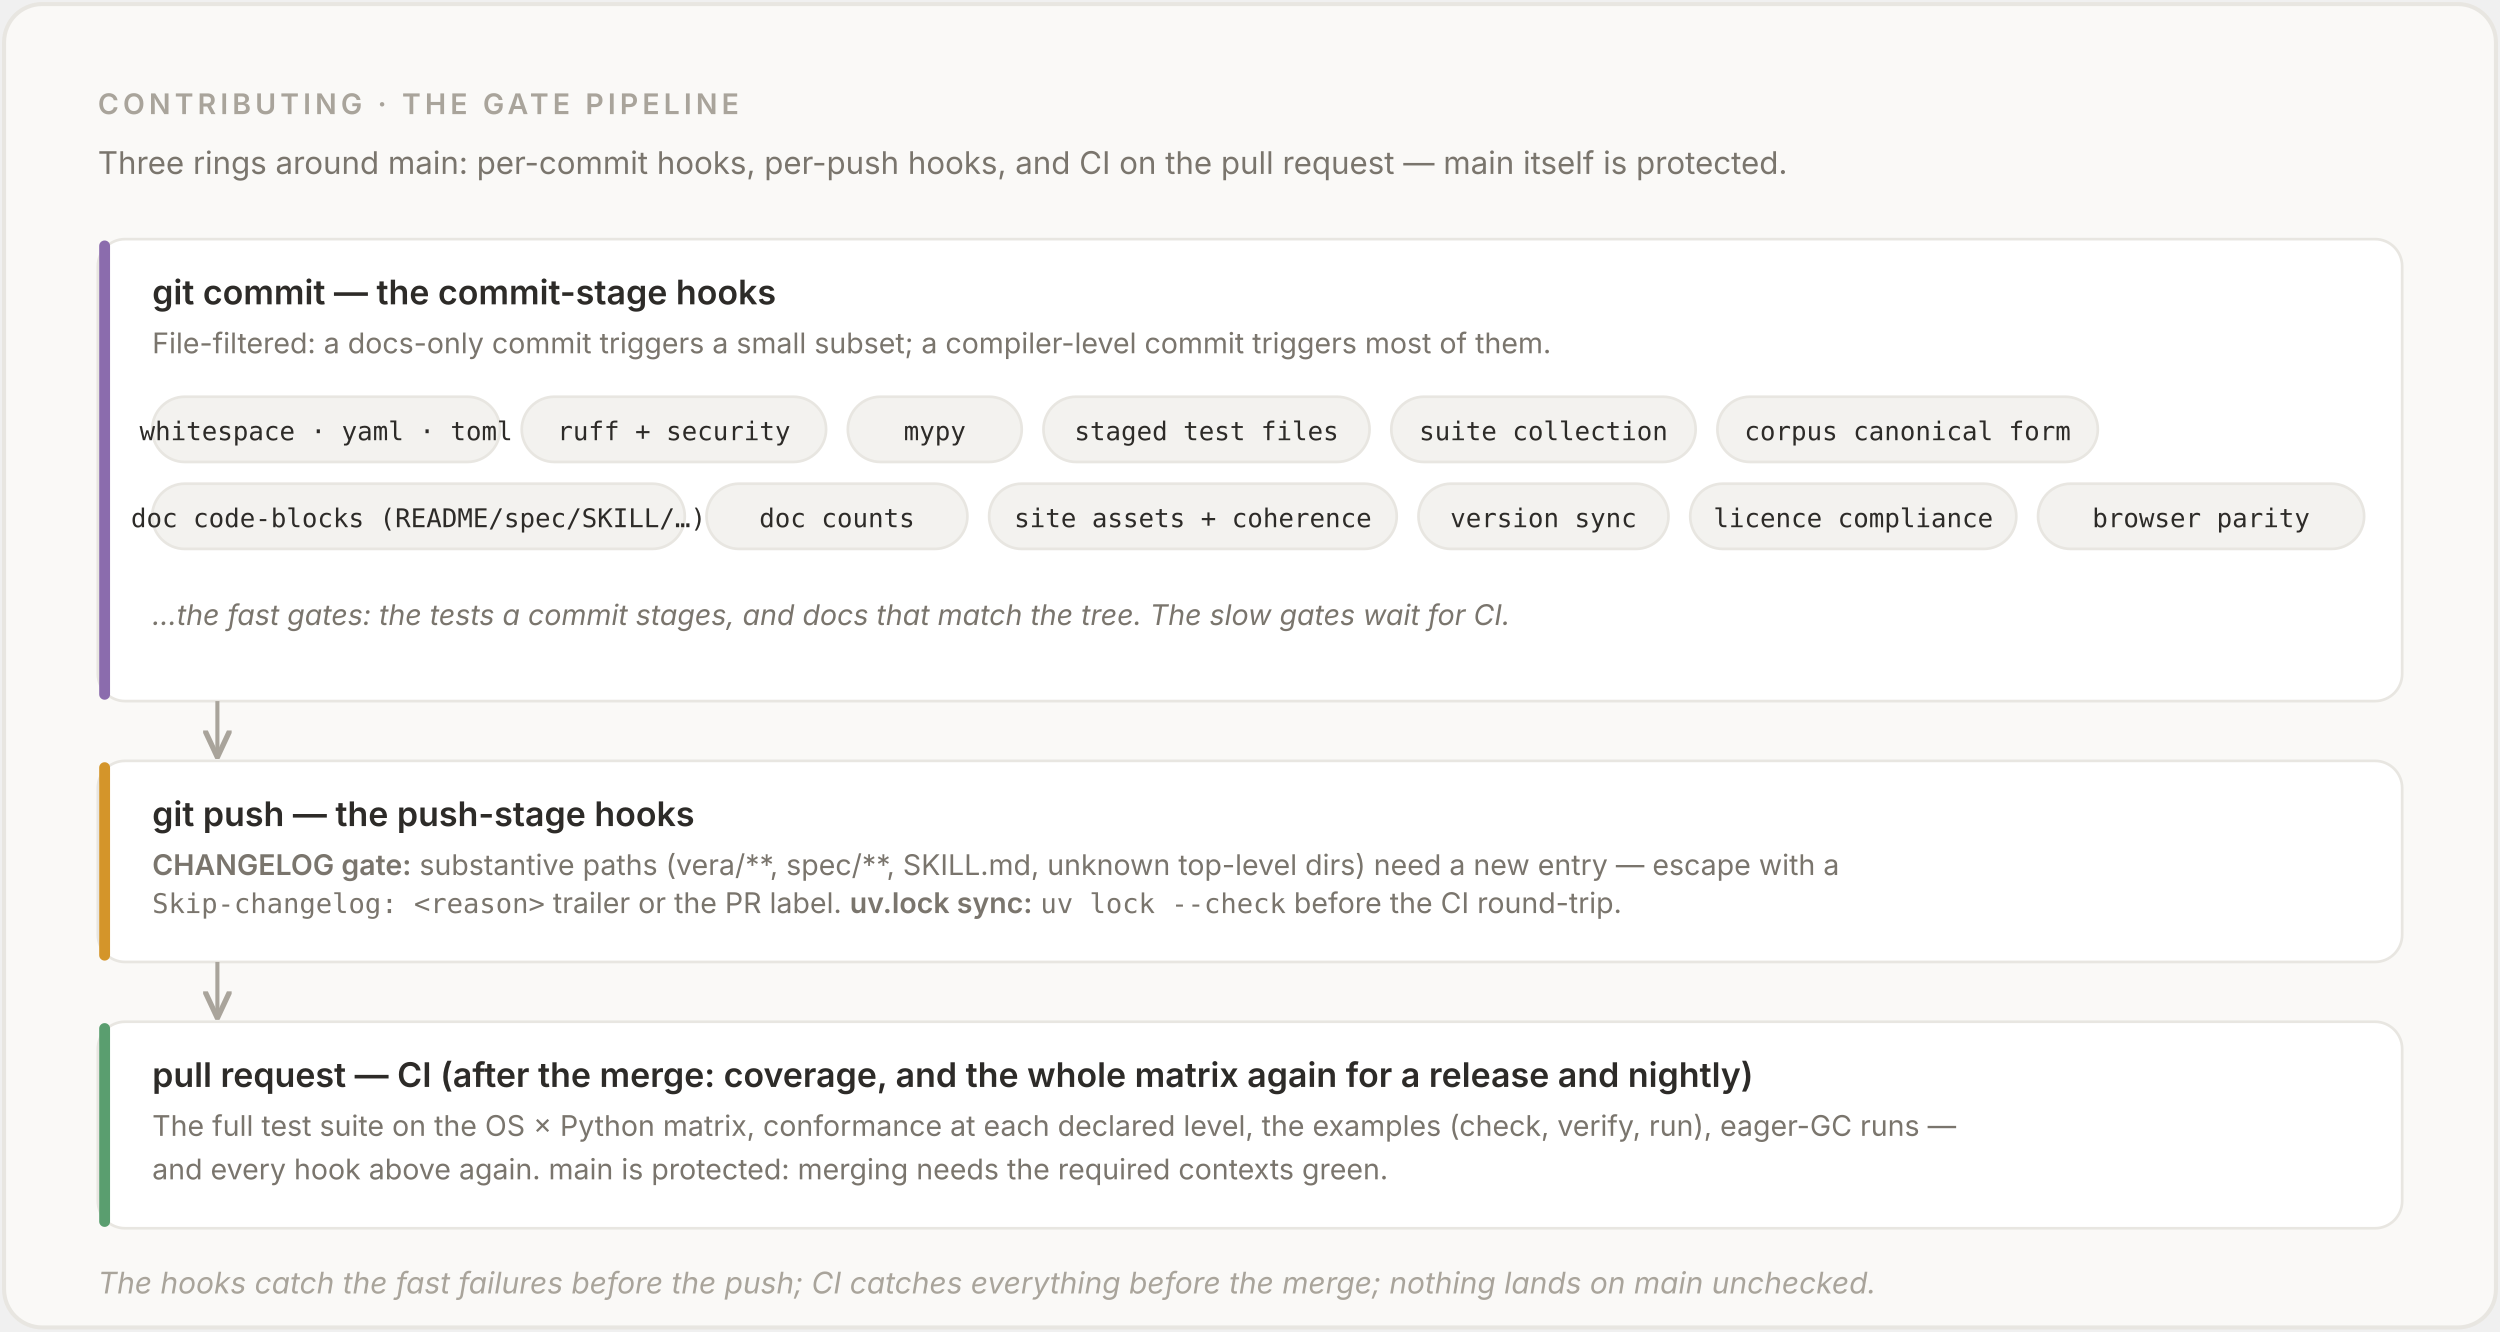
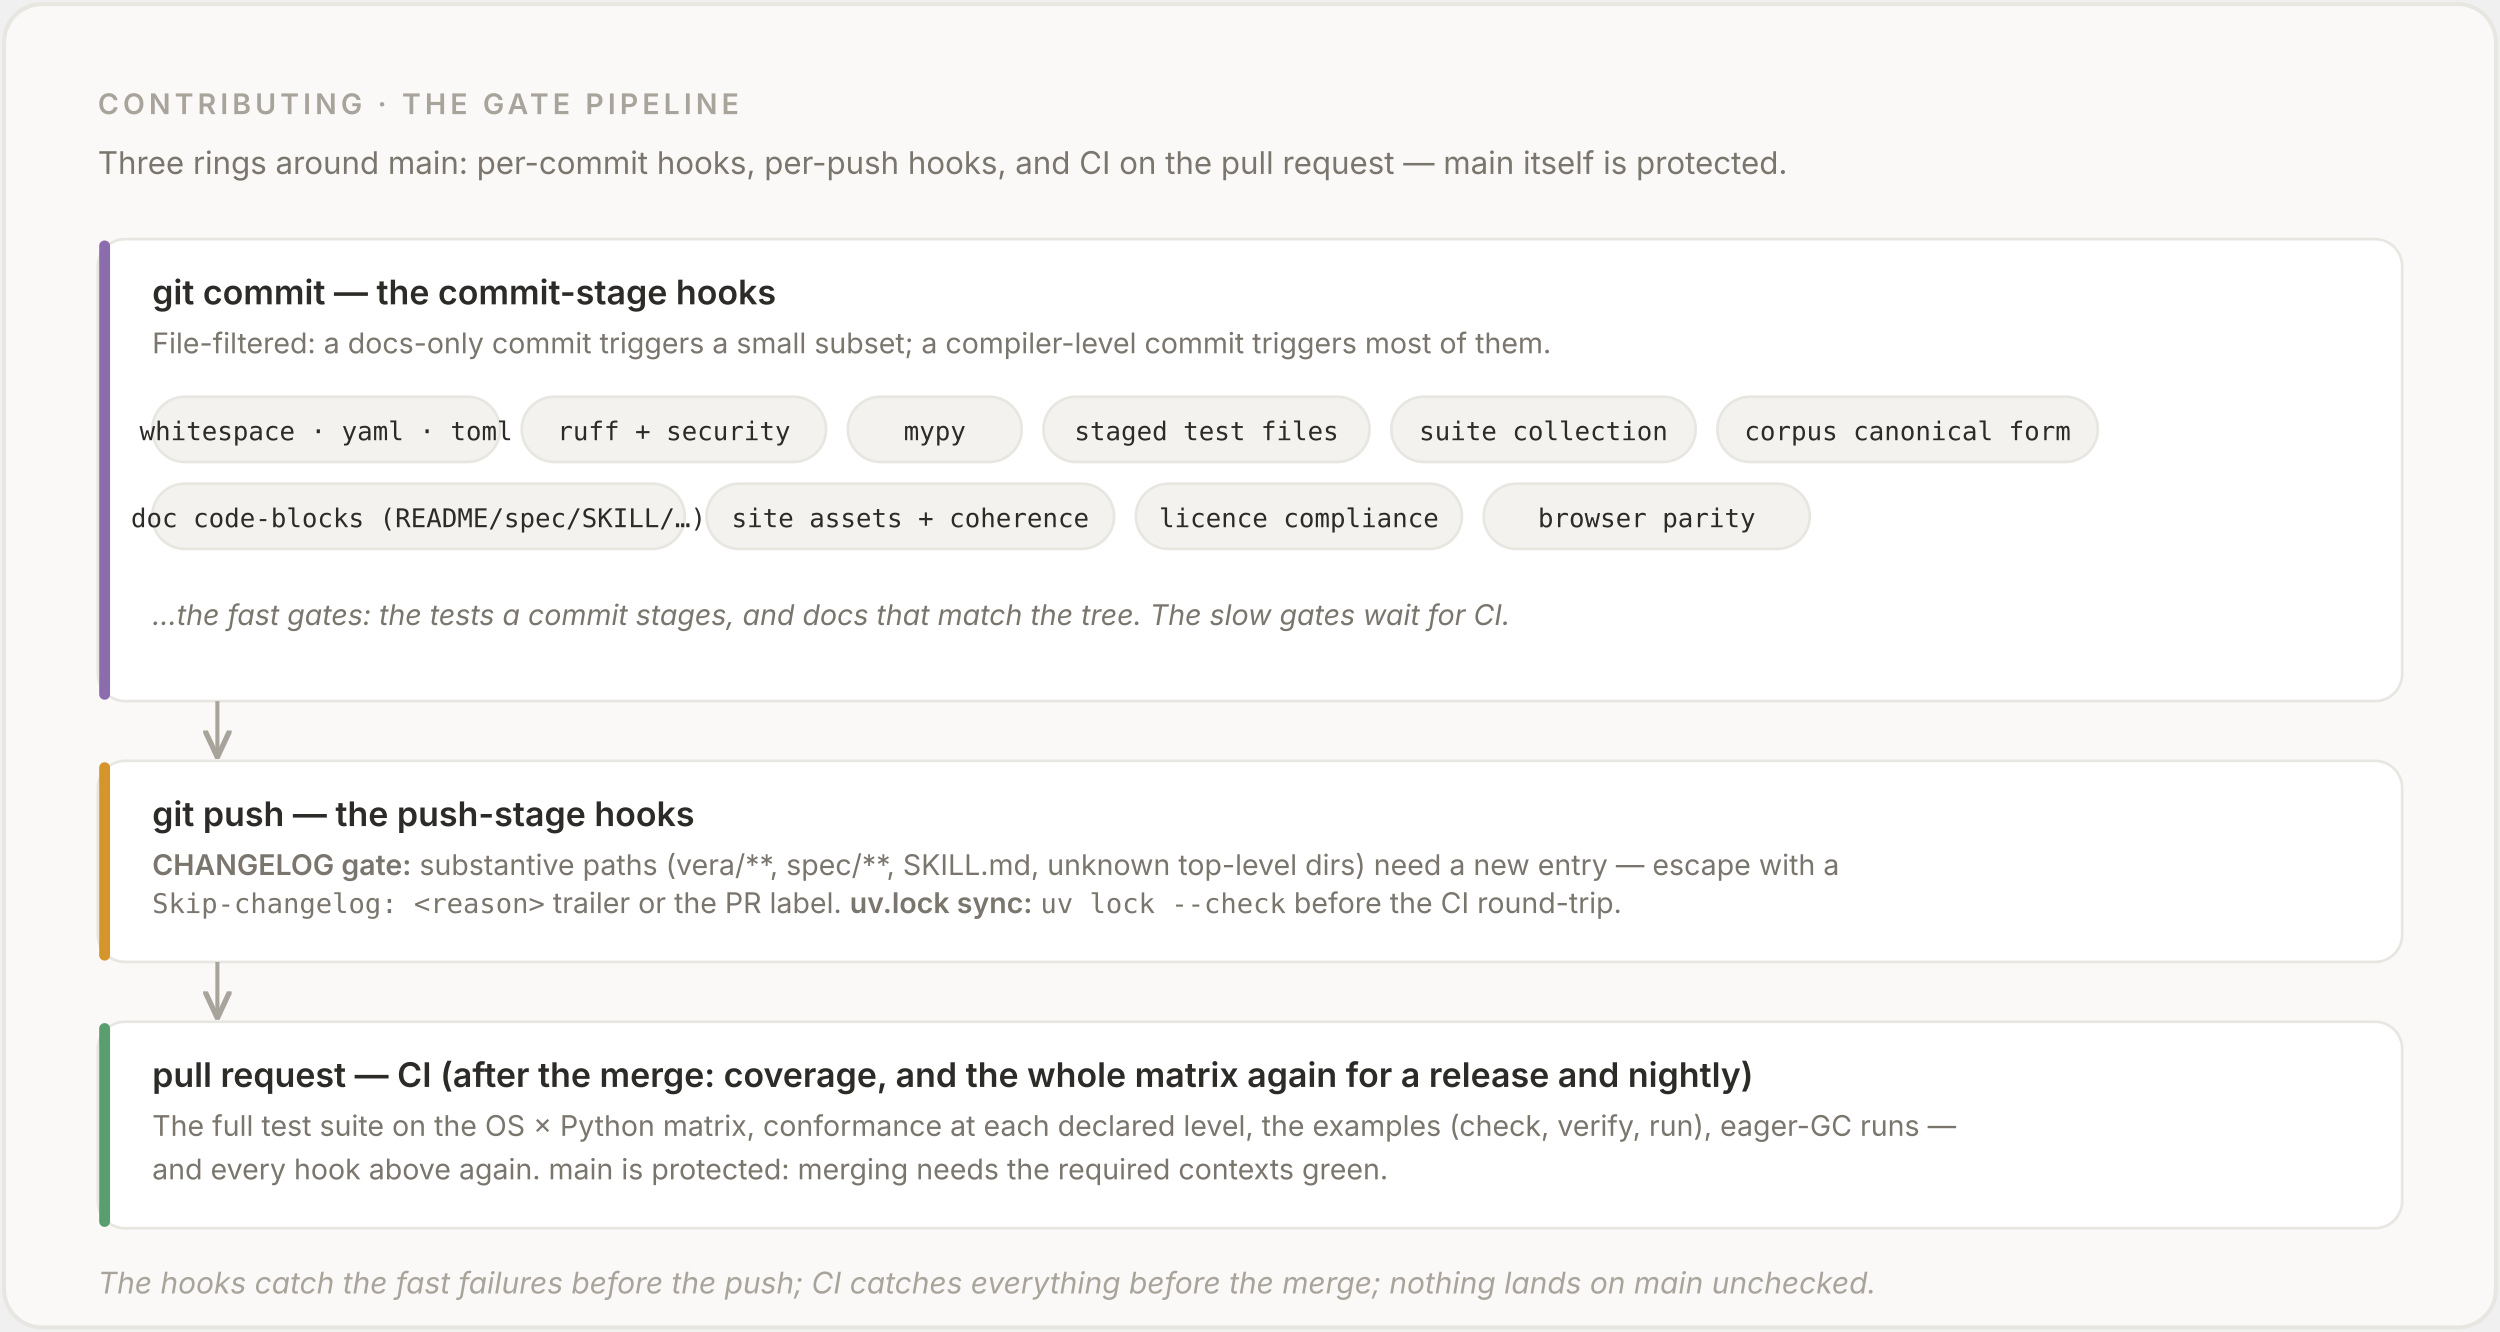
<svg xmlns="http://www.w3.org/2000/svg" width="920" height="490" viewBox="0 0 920 490" role="img" aria-labelledby="title">
  <defs>
    <marker id="arr" viewBox="0 0 8 8" refX="7" refY="4" markerWidth="7" markerHeight="7" orient="auto-start-reverse">
      <path d="M0,0.5 L7.5,4 L0,7.5" fill="none" stroke="#a9a49b" stroke-width="1.5" stroke-linecap="round" stroke-linejoin="round" />
    </marker>
    <style>
      .f  { font-family: -apple-system, BlinkMacSystemFont, 'Segoe UI', system-ui, sans-serif; }
      .m  { font-family: 'SF Mono', Menlo, Monaco, Consolas, monospace; }
      .micro { font-size: 10.5px; font-weight: 600; letter-spacing: 1.5px; fill: #a9a49b; }
      .sub { font-size: 11.5px; fill: #7a756d; }
      .card { fill: #ffffff; stroke: #e8e6e1; stroke-width: 1; }
      .t { font-size: 12.5px; font-weight: 600; fill: #2d2b28; }
      .d { font-size: 10.5px; fill: #7a756d; }
      .pill { fill: #f3f2ef; stroke: #e8e6e1; stroke-width: 1; }
      .pt { font-size: 9.5px; fill: #2d2b28; }
      .edge { fill: none; stroke: #a9a49b; stroke-width: 1.5; }
      .footi { font-size: 11px; font-style: italic; fill: #a9a49b; }
    </style>
  </defs>
  <rect x="1.5" y="1.5" width="917" height="487" rx="14" fill="#faf9f7" stroke="#e8e6e1" stroke-width="1.5" />
  <text class="f micro" x="36" y="42">CONTRIBUTING · THE GATE PIPELINE</text>
  <text class="f sub" x="36" y="64">Three rings around main: per-commit hooks, per-push hooks, and CI on the pull request — main itself is protected.</text>
  <g>
    <rect class="card" x="36" y="88" width="848" height="170" rx="10" />
    <rect x="36.5" y="88.5" width="4" height="169" rx="2" fill="#8b6cad" />
    <text class="f t" x="56" y="112">git commit — the commit-stage hooks</text>
    <text class="f d" x="56" y="130">File-filtered: a docs-only commit triggers a small subset; a compiler-level commit triggers most of them.</text>
    <rect class="pill" x="56" y="146" width="128" height="24" rx="12" />
    <text class="m pt" x="120" y="162" text-anchor="middle">whitespace · yaml · toml</text>
    <rect class="pill" x="192" y="146" width="112" height="24" rx="12" />
    <text class="m pt" x="248" y="162" text-anchor="middle">ruff + security</text>
    <rect class="pill" x="312" y="146" width="64" height="24" rx="12" />
    <text class="m pt" x="344" y="162" text-anchor="middle">mypy</text>
    <rect class="pill" x="384" y="146" width="120" height="24" rx="12" />
    <text class="m pt" x="444" y="162" text-anchor="middle">staged test files</text>
    <rect class="pill" x="512" y="146" width="112" height="24" rx="12" />
    <text class="m pt" x="568" y="162" text-anchor="middle">suite collection</text>
    <rect class="pill" x="632" y="146" width="140" height="24" rx="12" />
    <text class="m pt" x="702" y="162" text-anchor="middle">corpus canonical form</text>
    <rect class="pill" x="56" y="178" width="196" height="24" rx="12" />
    <text class="m pt" x="154" y="194" text-anchor="middle">doc code-blocks (README/spec/SKILL/…)</text>
-     <rect class="pill" x="260" y="178" width="96" height="24" rx="12" />
-     <text class="m pt" x="308" y="194" text-anchor="middle">doc counts</text>
-     <rect class="pill" x="364" y="178" width="150" height="24" rx="12" />
-     <text class="m pt" x="439" y="194" text-anchor="middle">site assets + coherence</text>
-     <rect class="pill" x="522" y="178" width="92" height="24" rx="12" />
-     <text class="m pt" x="568" y="194" text-anchor="middle">version sync</text>
-     <rect class="pill" x="622" y="178" width="120" height="24" rx="12" />
-     <text class="m pt" x="682" y="194" text-anchor="middle">licence compliance</text>
-     <rect class="pill" x="750" y="178" width="120" height="24" rx="12" />
-     <text class="m pt" x="810" y="194" text-anchor="middle">browser parity</text>
+     <rect class="pill" x="260" y="178" width="150" height="24" rx="12" />
+     <text class="m pt" x="335" y="194" text-anchor="middle">site assets + coherence</text>
+     <rect class="pill" x="418" y="178" width="120" height="24" rx="12" />
+     <text class="m pt" x="478" y="194" text-anchor="middle">licence compliance</text>
+     <rect class="pill" x="546" y="178" width="120" height="24" rx="12" />
+     <text class="m pt" x="606" y="194" text-anchor="middle">browser parity</text>
    <text class="f d" x="56" y="230" font-style="italic" fill="#a9a49b">…the fast gates: the tests a commit stages, and docs that match the tree. The slow gates wait for CI.</text>
  </g>
  <line class="edge" x1="80" y1="258" x2="80" y2="278" marker-end="url(#arr)" />
  <g>
    <rect class="card" x="36" y="280" width="848" height="74" rx="10" />
    <rect x="36.5" y="280.5" width="4" height="73" rx="2" fill="#d4952a" />
    <text class="f t" x="56" y="304">git push — the push-stage hooks</text>
    <text class="f d" x="56" y="322">
      <tspan font-weight="600">CHANGELOG gate:</tspan> substantive paths (vera/**, spec/**, SKILL.md, unknown top-level dirs) need a new entry — escape with a</text>
    <text class="f d" x="56" y="336">
      <tspan class="m" font-size="10px">Skip-changelog: &lt;reason&gt;</tspan> trailer or the PR label. <tspan font-weight="600">uv.lock sync:</tspan>
      <tspan class="m" font-size="10px">uv lock --check</tspan> before the CI round-trip.</text>
  </g>
  <line class="edge" x1="80" y1="354" x2="80" y2="374" marker-end="url(#arr)" />
  <g>
    <rect class="card" x="36" y="376" width="848" height="76" rx="10" />
    <rect x="36.5" y="376.5" width="4" height="75" rx="2" fill="#5a9e6f" />
    <text class="f t" x="56" y="400">pull request — CI (after the merge: coverage, and the whole matrix again for a release and nightly)</text>
    <text class="f d" x="56" y="418">The full test suite on the OS × Python matrix, conformance at each declared level, the examples (check, verify, run), eager-GC runs —</text>
    <text class="f d" x="56" y="434">and every hook above again. main is protected: merging needs the required contexts green.</text>
  </g>
  <text class="f footi" x="36" y="476">The hooks catch the fast failures before the push; CI catches everything before the merge; nothing lands on main unchecked.</text>
</svg>
